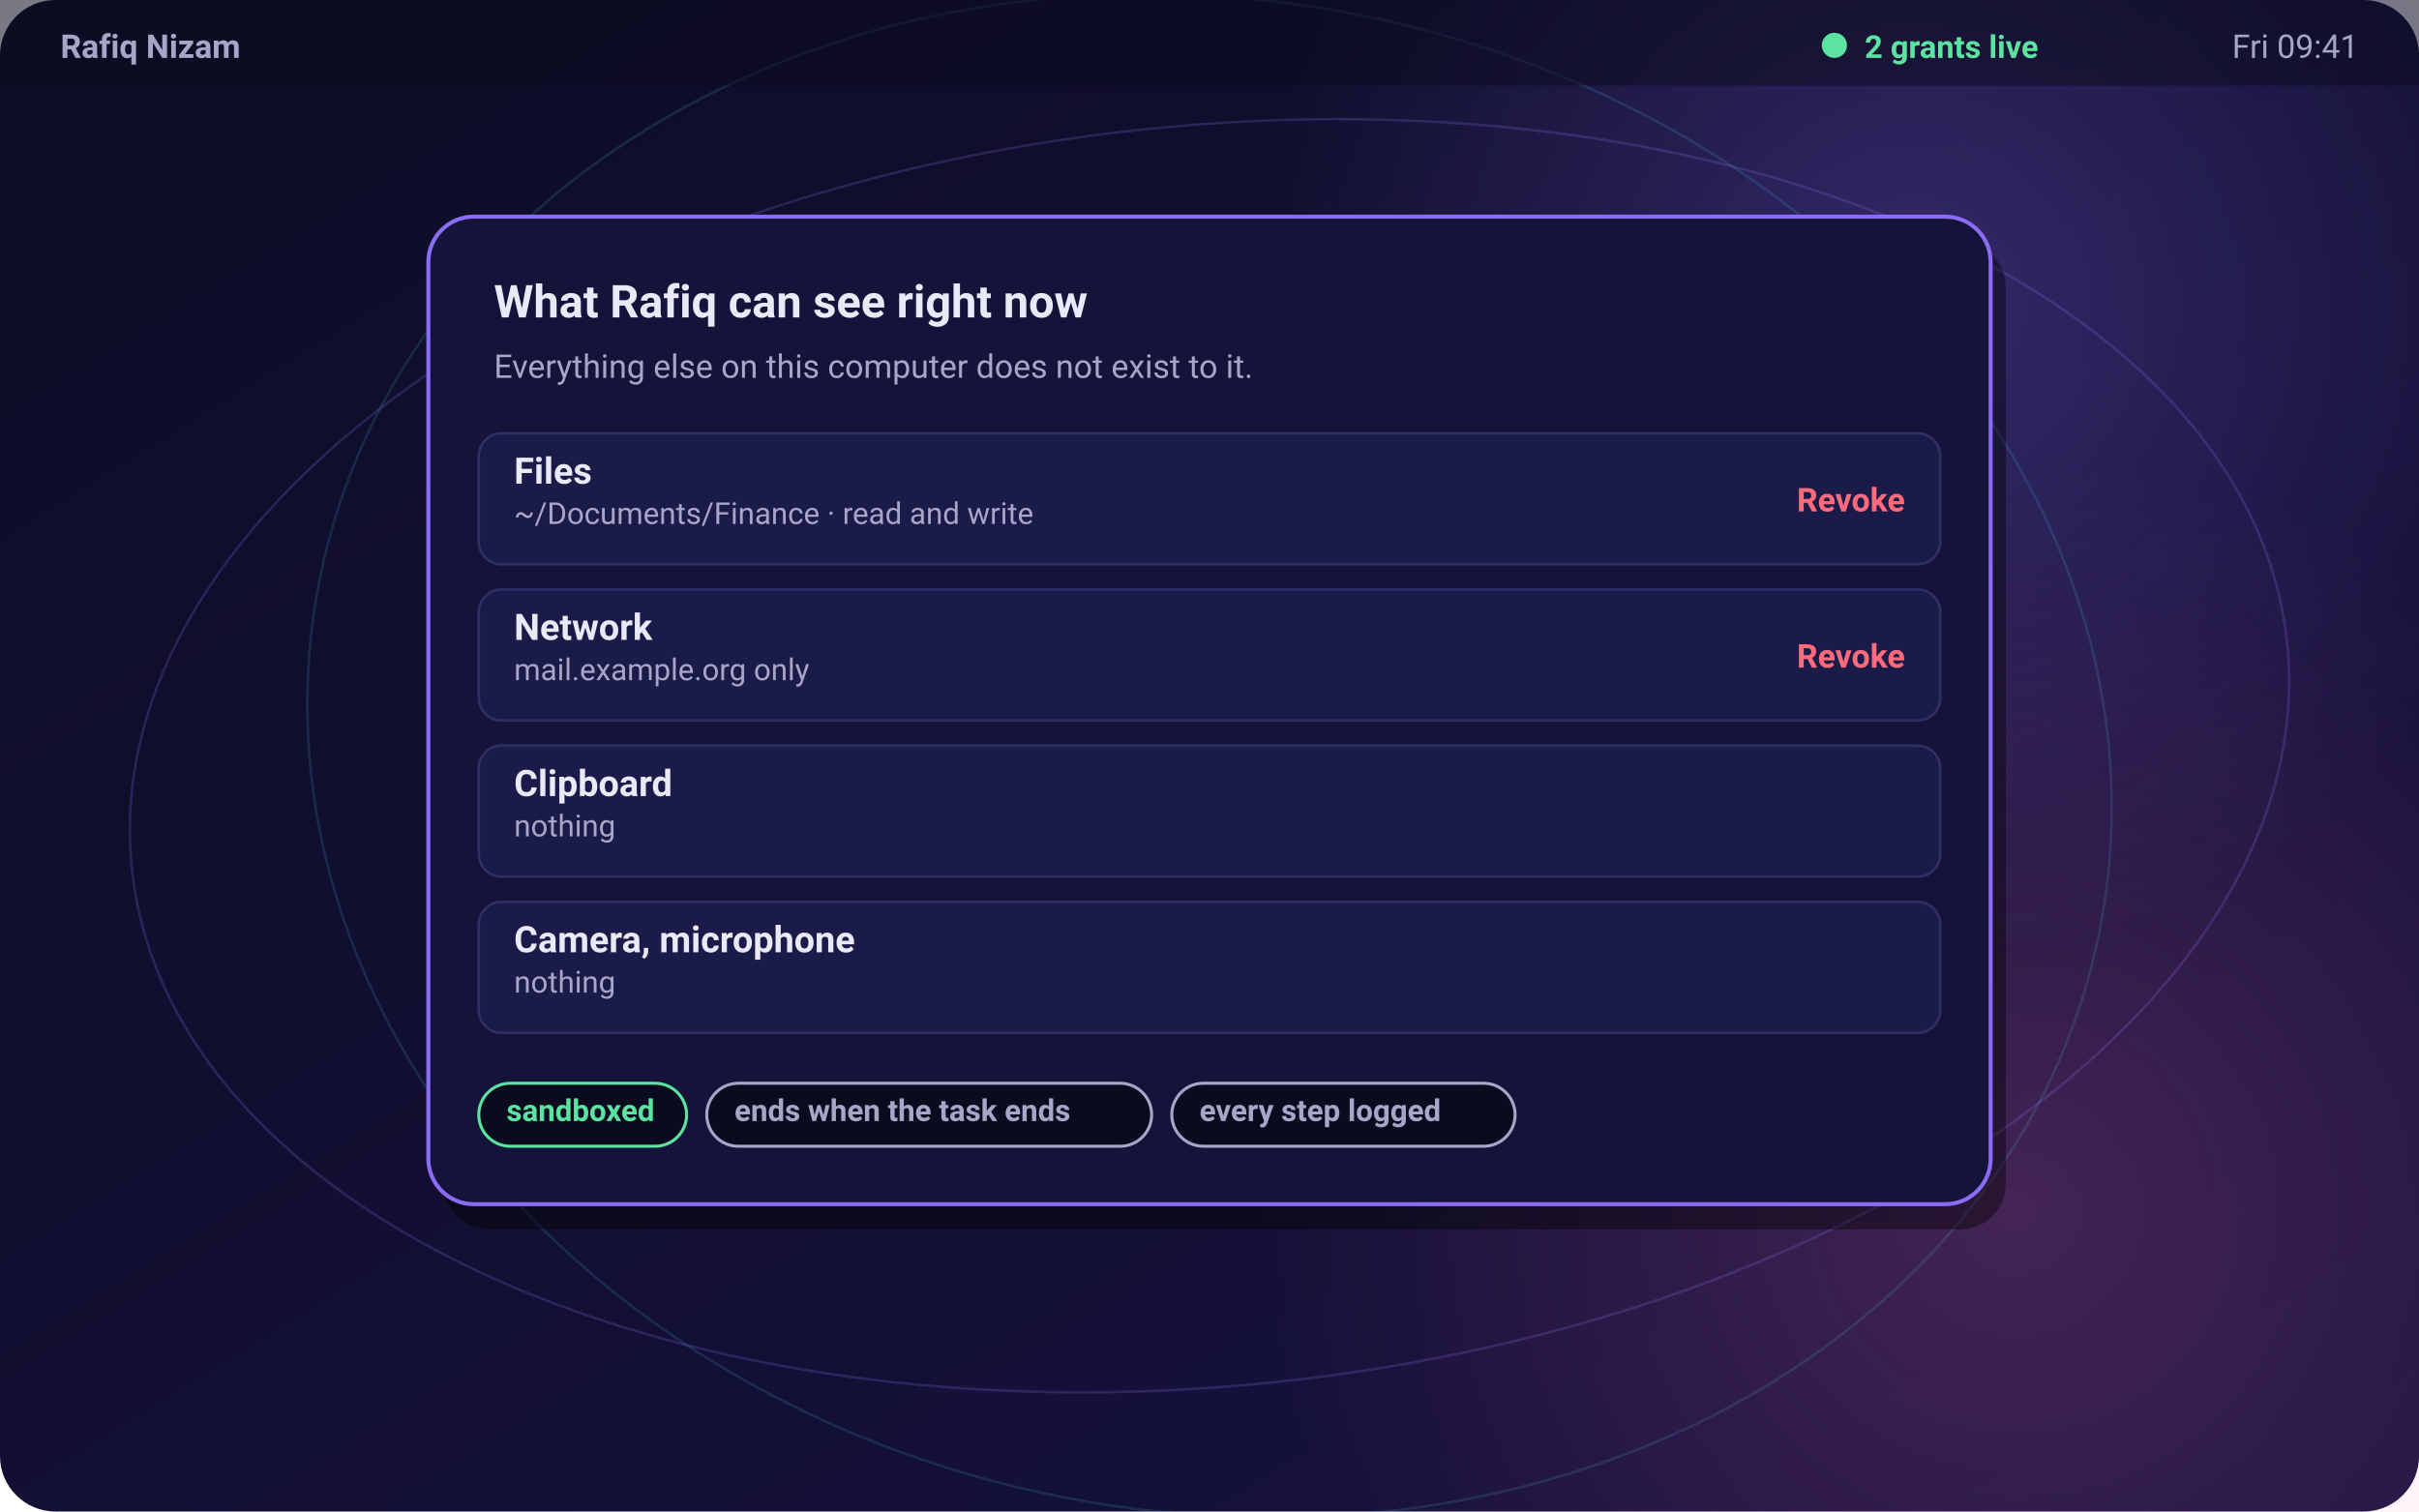
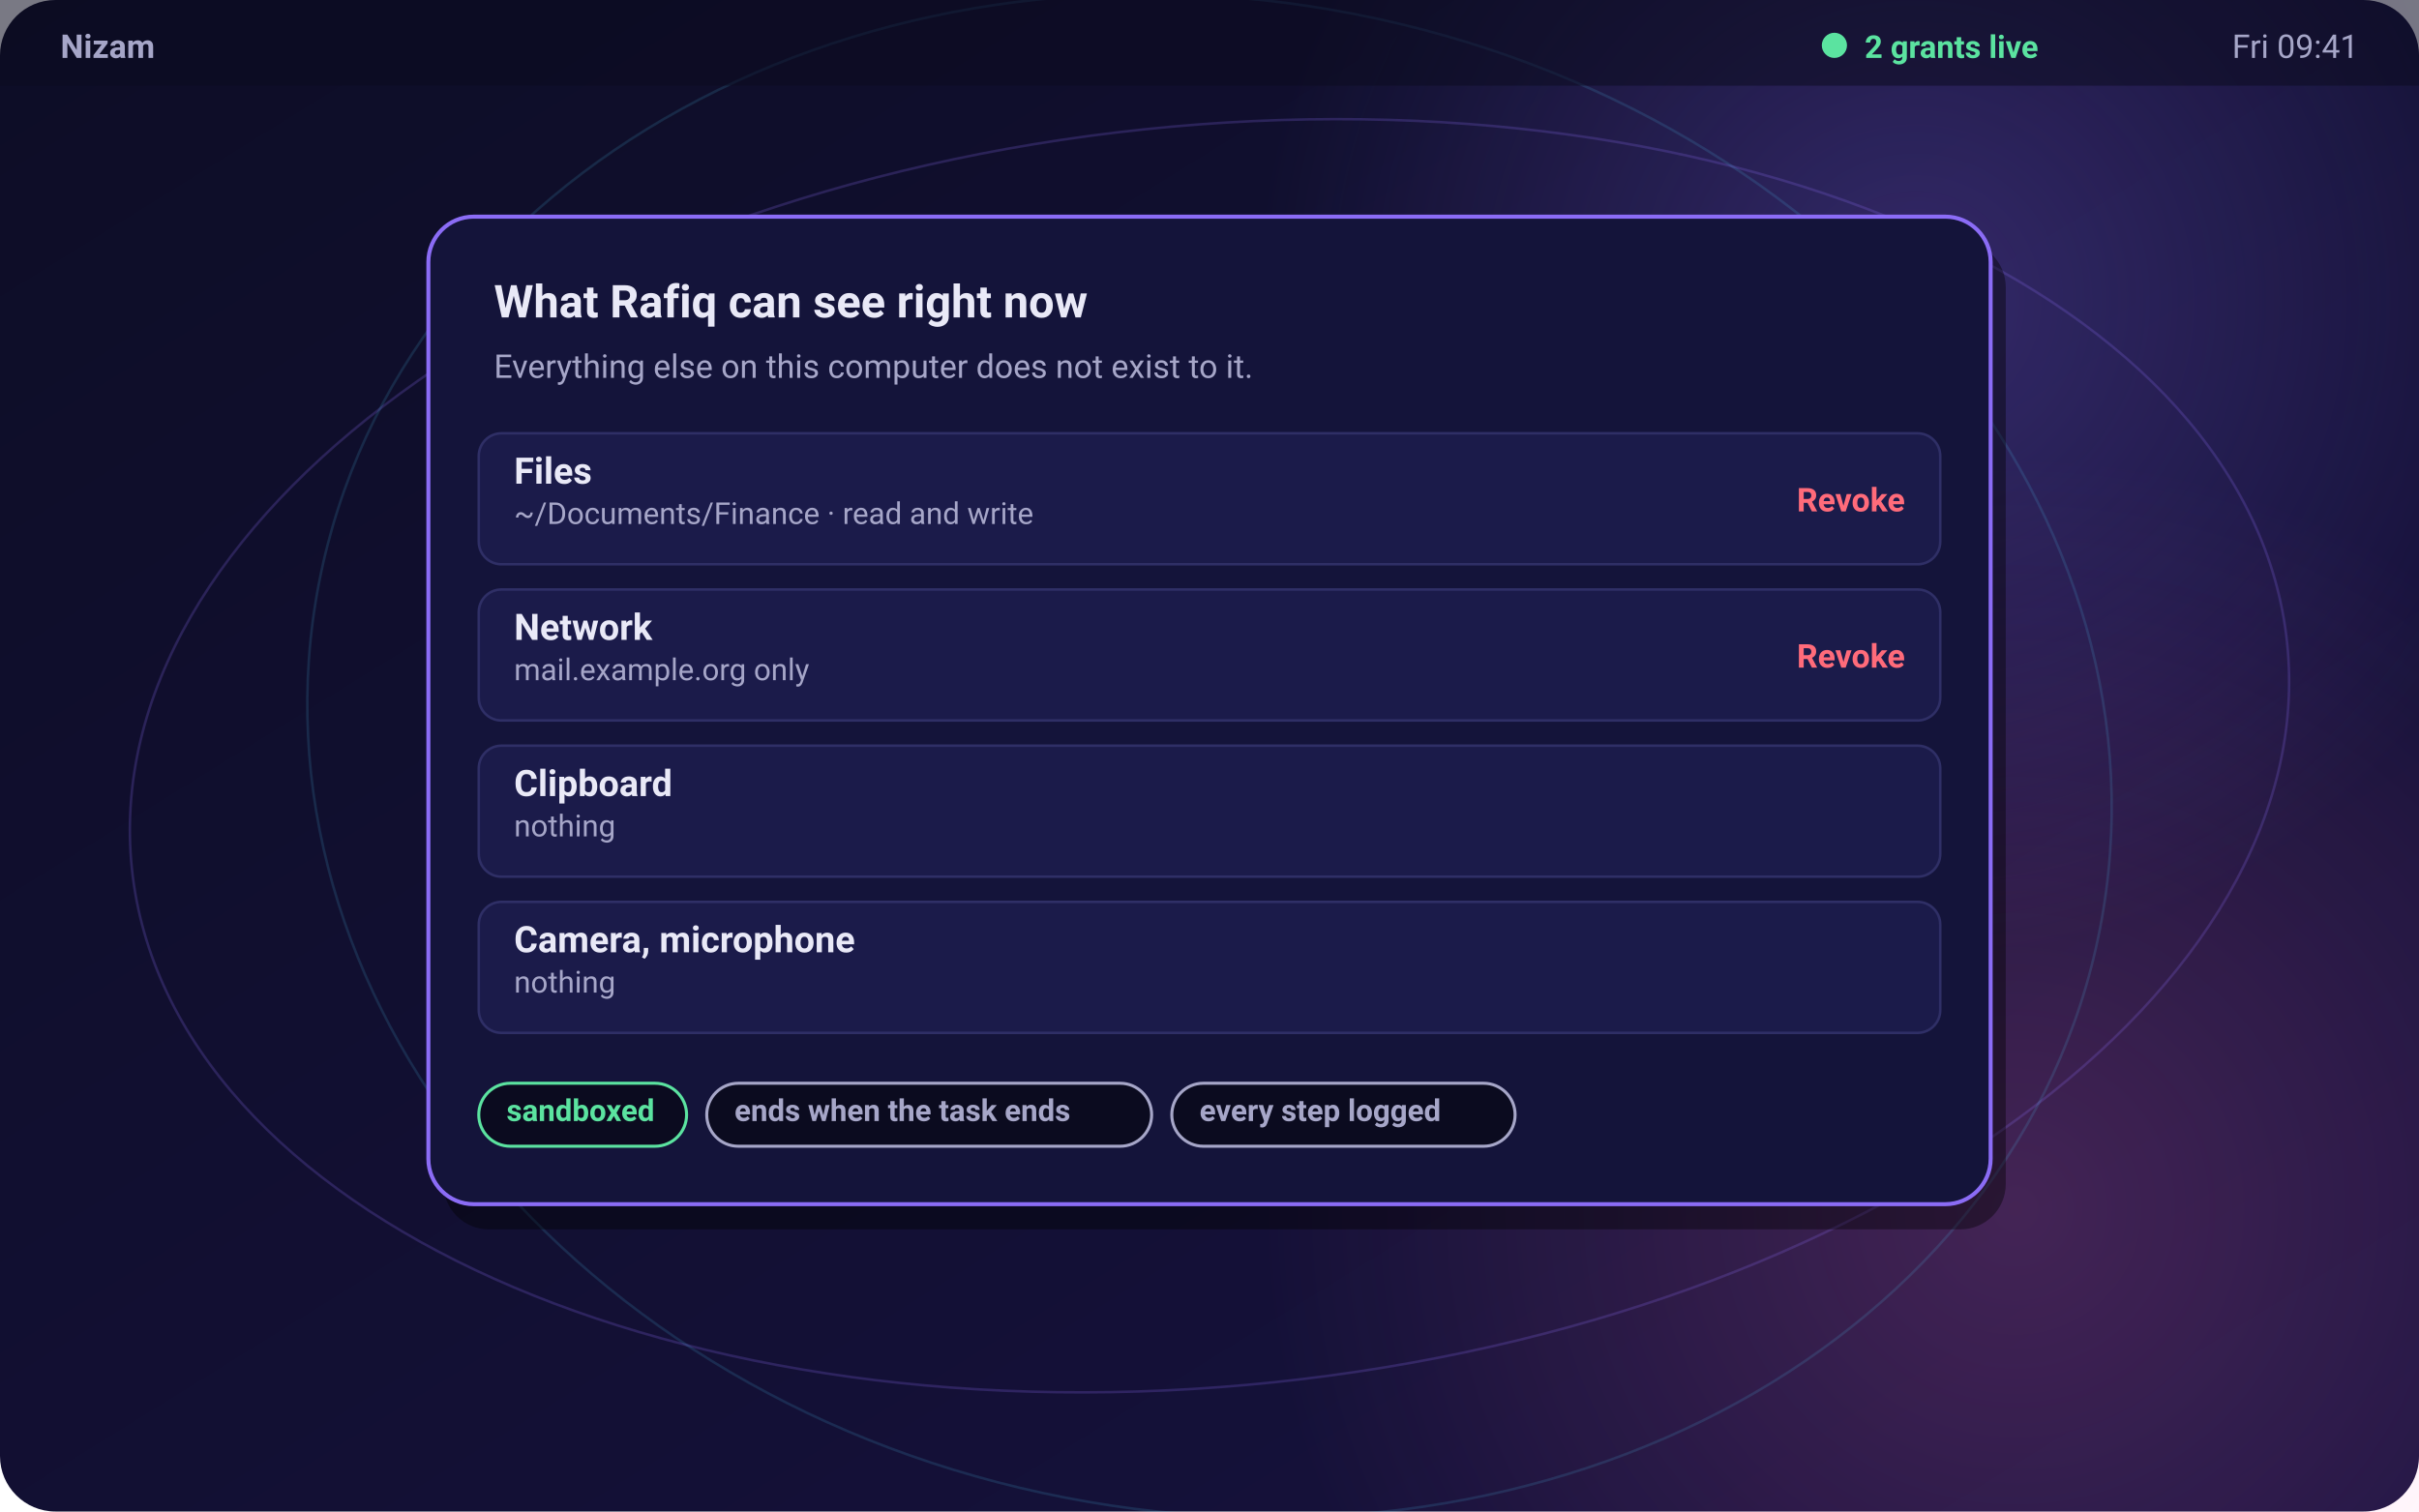
<svg xmlns="http://www.w3.org/2000/svg" viewBox="0 0 960 600" width="960" height="600" role="img">
  <defs>
    <linearGradient id="bg" x1="0" y1="0" x2="1" y2="1">
      <stop offset="0" stop-color="#0d0d26" />
      <stop offset="1" stop-color="#17123f" />
    </linearGradient>
    <linearGradient id="brand" x1="0" y1="0" x2="1" y2="0">
      <stop offset="0" stop-color="#4fd6ff" />
      <stop offset=".6" stop-color="#8b6cf6" />
      <stop offset="1" stop-color="#ff6fc1" />
    </linearGradient>
    <linearGradient id="poster1" x1="0" y1="0" x2="1" y2="1">
      <stop offset="0" stop-color="#4fd6ff" />
      <stop offset="1" stop-color="#8b6cf6" />
    </linearGradient>
    <linearGradient id="poster2" x1="0" y1="0" x2="1" y2="1">
      <stop offset="0" stop-color="#ff6fc1" />
      <stop offset="1" stop-color="#8b6cf6" />
    </linearGradient>
    <linearGradient id="poster3" x1="0" y1="1" x2="1" y2="0">
      <stop offset="0" stop-color="#2b2b7a" />
      <stop offset="1" stop-color="#4fd6ff" />
    </linearGradient>
    <linearGradient id="poster4" x1="0" y1="0" x2="0" y2="1">
      <stop offset="0" stop-color="#ffc857" />
      <stop offset="1" stop-color="#ff6fc1" />
    </linearGradient>
    <radialGradient id="g0">
      <stop offset="0" stop-color="#4fd6ff" stop-opacity=".22" />
      <stop offset="1" stop-color="#4fd6ff" stop-opacity="0" />
    </radialGradient>
    <radialGradient id="g1">
      <stop offset="0" stop-color="#ff6fc1" stop-opacity=".2" />
      <stop offset="1" stop-color="#ff6fc1" stop-opacity="0" />
    </radialGradient>
    <radialGradient id="g2">
      <stop offset="0" stop-color="#8b6cf6" stop-opacity=".28" />
      <stop offset="1" stop-color="#8b6cf6" stop-opacity="0" />
    </radialGradient>
    <radialGradient id="g3">
      <stop offset="0" stop-color="#8b6cf6" stop-opacity=".2" />
      <stop offset="1" stop-color="#8b6cf6" stop-opacity="0" />
    </radialGradient>
  </defs>
  <rect width="960" height="600" rx="22" fill="url(#bg)" />
  <circle cx="800" cy="480" r="300" fill="url(#g1)" />
  <circle cx="760" cy="120" r="260" fill="url(#g2)" />
  <ellipse cx="480.0" cy="300.0" rx="430" ry="250" fill="none" stroke="#8b6cf6" stroke-width="1" opacity=".22" transform="rotate(-6 480.0 300.0)" />
  <ellipse cx="480.0" cy="300.0" rx="360" ry="300" fill="none" stroke="#4fd6ff" stroke-width="1" opacity=".14" transform="rotate(11 480.0 300.0)" />
  <rect x="0" y="0" width="960" height="34" rx="0" fill="#0b0b1f" opacity="0.55" />
-   <text x="24" y="23" font-family="system-ui, -apple-system, 'Segoe UI', Roboto, 'Helvetica Neue', Arial, sans-serif" font-size="13" font-weight="700" fill="#a6a6c8" text-anchor="start" opacity="1">Rafiq Nizam</text>
+   <text x="24" y="23" font-family="system-ui, -apple-system, 'Segoe UI', Roboto, 'Helvetica Neue', Arial, sans-serif" font-size="13" font-weight="700" fill="#a6a6c8" text-anchor="start" opacity="1">Nizam</text>
  <text x="936" y="23" font-family="system-ui, -apple-system, 'Segoe UI', Roboto, 'Helvetica Neue', Arial, sans-serif" font-size="13" font-weight="400" fill="#a6a6c8" text-anchor="end" opacity="1">Fri 09:41</text>
  <circle cx="728" cy="18" r="5" fill="#5be3a0" opacity="1" />
  <text x="740" y="23" font-family="system-ui, -apple-system, 'Segoe UI', Roboto, 'Helvetica Neue', Arial, sans-serif" font-size="12.5" font-weight="600" fill="#5be3a0" text-anchor="start" opacity="1">2 grants live</text>
  <rect x="176" y="96" width="620" height="392" rx="18" fill="#000000" opacity="0.4" />
  <rect x="170" y="86" width="620" height="392" rx="18" fill="#14143a" stroke="#8b6cf6" stroke-width="1.6" opacity="1" />
  <text x="196" y="126" font-family="system-ui, -apple-system, 'Segoe UI', Roboto, 'Helvetica Neue', Arial, sans-serif" font-size="18" font-weight="700" fill="#e9e9f7" text-anchor="start" opacity="1">What Rafiq can see right now</text>
  <text x="196" y="150" font-family="system-ui, -apple-system, 'Segoe UI', Roboto, 'Helvetica Neue', Arial, sans-serif" font-size="13" font-weight="400" fill="#a6a6c8" text-anchor="start" opacity="1">Everything else on this computer does not exist to it.</text>
  <rect x="190" y="172" width="580" height="52" rx="9" fill="#1b1b4a" stroke="#2f2f66" stroke-width="1" opacity="1" />
  <text x="204" y="192" font-family="system-ui, -apple-system, 'Segoe UI', Roboto, 'Helvetica Neue', Arial, sans-serif" font-size="14.5" font-weight="600" fill="#e9e9f7" text-anchor="start" opacity="1">Files</text>
  <text x="204" y="208" font-family="system-ui, -apple-system, 'Segoe UI', Roboto, 'Helvetica Neue', Arial, sans-serif" font-size="12" font-weight="400" fill="#a6a6c8" text-anchor="start" opacity="1">~/Documents/Finance · read and write</text>
  <text x="756" y="203.0" font-family="system-ui, -apple-system, 'Segoe UI', Roboto, 'Helvetica Neue', Arial, sans-serif" font-size="13" font-weight="600" fill="#ff6b7a" text-anchor="end" opacity="1">Revoke</text>
  <rect x="190" y="234" width="580" height="52" rx="9" fill="#1b1b4a" stroke="#2f2f66" stroke-width="1" opacity="1" />
  <text x="204" y="254" font-family="system-ui, -apple-system, 'Segoe UI', Roboto, 'Helvetica Neue', Arial, sans-serif" font-size="14.5" font-weight="600" fill="#e9e9f7" text-anchor="start" opacity="1">Network</text>
  <text x="204" y="270" font-family="system-ui, -apple-system, 'Segoe UI', Roboto, 'Helvetica Neue', Arial, sans-serif" font-size="12" font-weight="400" fill="#a6a6c8" text-anchor="start" opacity="1">mail.example.org only</text>
  <text x="756" y="265.0" font-family="system-ui, -apple-system, 'Segoe UI', Roboto, 'Helvetica Neue', Arial, sans-serif" font-size="13" font-weight="600" fill="#ff6b7a" text-anchor="end" opacity="1">Revoke</text>
  <rect x="190" y="296" width="580" height="52" rx="9" fill="#1b1b4a" stroke="#2f2f66" stroke-width="1" opacity="1" />
  <text x="204" y="316" font-family="system-ui, -apple-system, 'Segoe UI', Roboto, 'Helvetica Neue', Arial, sans-serif" font-size="14.5" font-weight="600" fill="#e9e9f7" text-anchor="start" opacity="1">Clipboard</text>
  <text x="204" y="332" font-family="system-ui, -apple-system, 'Segoe UI', Roboto, 'Helvetica Neue', Arial, sans-serif" font-size="12" font-weight="400" fill="#a6a6c8" text-anchor="start" opacity="1">nothing</text>
  <rect x="190" y="358" width="580" height="52" rx="9" fill="#1b1b4a" stroke="#2f2f66" stroke-width="1" opacity="1" />
  <text x="204" y="378" font-family="system-ui, -apple-system, 'Segoe UI', Roboto, 'Helvetica Neue', Arial, sans-serif" font-size="14.5" font-weight="600" fill="#e9e9f7" text-anchor="start" opacity="1">Camera, microphone</text>
  <text x="204" y="394" font-family="system-ui, -apple-system, 'Segoe UI', Roboto, 'Helvetica Neue', Arial, sans-serif" font-size="12" font-weight="400" fill="#a6a6c8" text-anchor="start" opacity="1">nothing</text>
  <rect x="190" y="430" width="82.48" height="25" rx="12.5" fill="#0b0b1f" stroke="#5be3a0" stroke-width="1.2" opacity="1" />
  <text x="201" y="445" font-family="system-ui, -apple-system, 'Segoe UI', Roboto, 'Helvetica Neue', Arial, sans-serif" font-size="12" font-weight="600" fill="#5be3a0" text-anchor="start" opacity="1">sandboxed</text>
  <rect x="280.48" y="430" width="176.56" height="25" rx="12.5" fill="#0b0b1f" stroke="#a6a6c8" stroke-width="1.2" opacity="1" />
  <text x="291.48" y="445" font-family="system-ui, -apple-system, 'Segoe UI', Roboto, 'Helvetica Neue', Arial, sans-serif" font-size="12" font-weight="600" fill="#a6a6c8" text-anchor="start" opacity="1">ends when the task ends</text>
  <rect x="465.04" y="430" width="136.24" height="25" rx="12.5" fill="#0b0b1f" stroke="#a6a6c8" stroke-width="1.2" opacity="1" />
  <text x="476.04" y="445" font-family="system-ui, -apple-system, 'Segoe UI', Roboto, 'Helvetica Neue', Arial, sans-serif" font-size="12" font-weight="600" fill="#a6a6c8" text-anchor="start" opacity="1">every step logged</text>
</svg>
